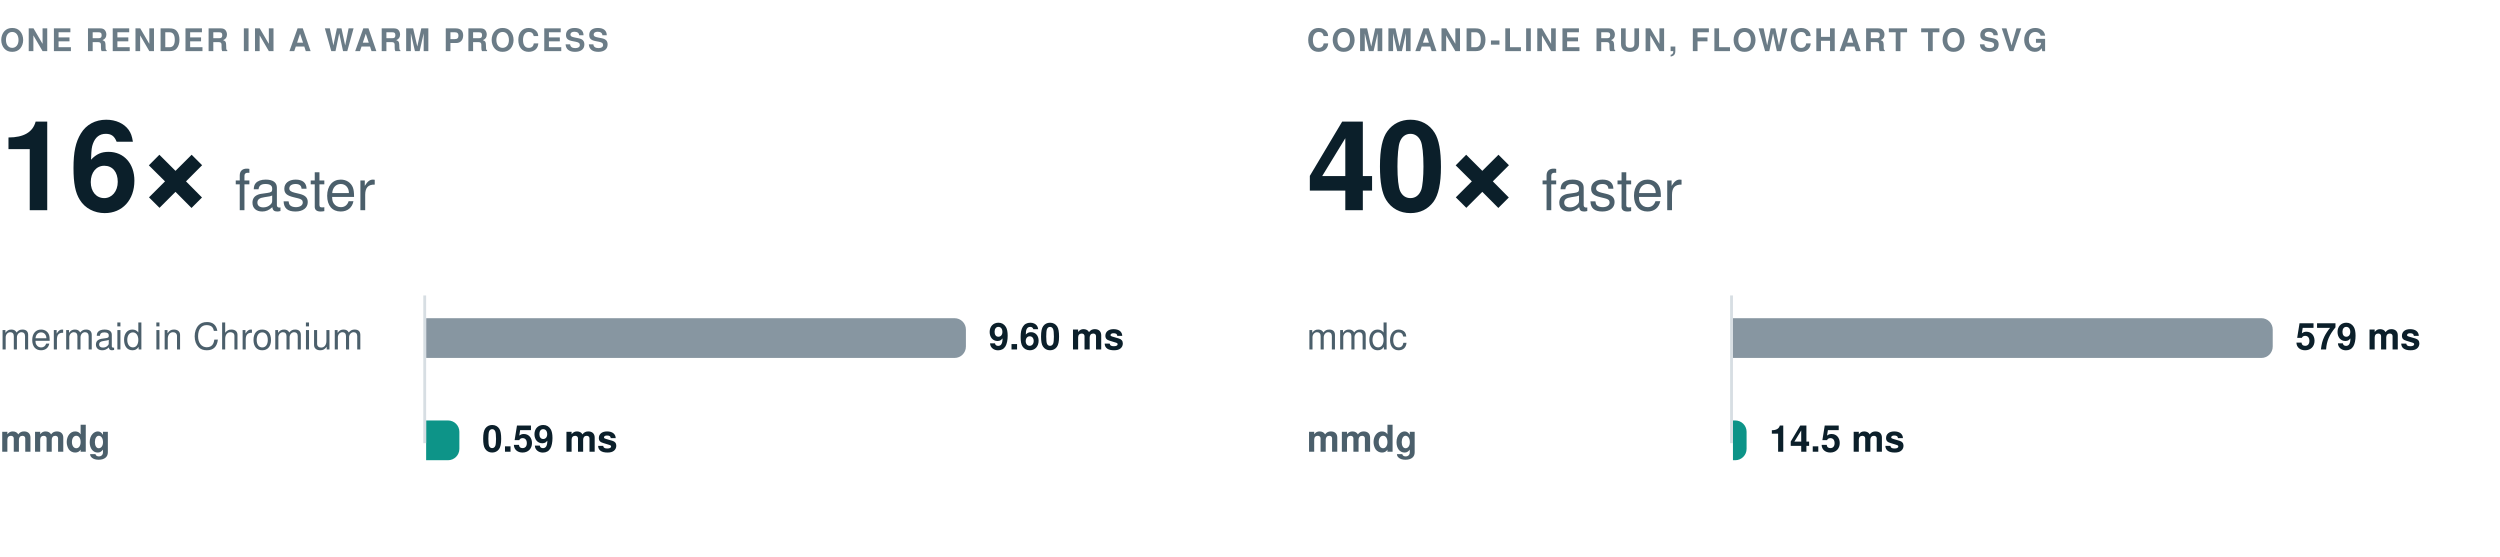
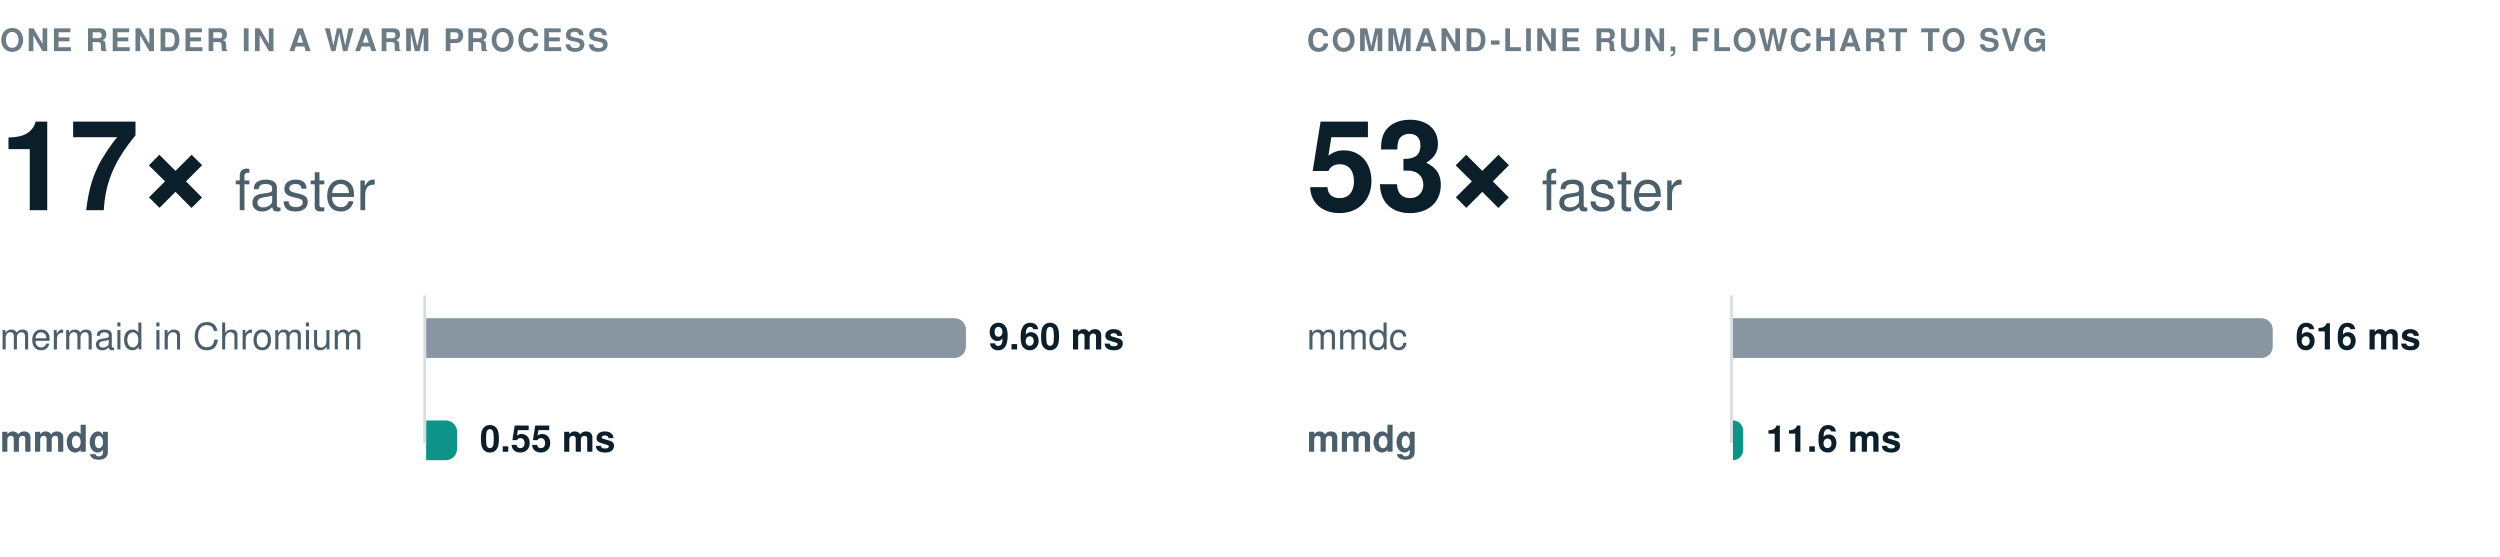
<svg xmlns="http://www.w3.org/2000/svg" width="880" height="196" viewBox="0 0 880 196" role="img" font-family="-apple-system, BlinkMacSystemFont, 'Segoe UI', Helvetica, Arial, sans-serif">
  <text x="0" y="18" font-size="11" letter-spacing="0.8" font-weight="600" fill="#6b7c87">ONE RENDER IN A WARM PROCESS</text>
-   <text x="0" y="74" font-size="44" font-weight="700" fill="#0b1f2a">16×<tspan font-size="20" font-weight="500" fill="#4b5f6b" dx="8">faster</tspan>
+   <text x="0" y="74" font-size="44" font-weight="700" fill="#0b1f2a">17×<tspan font-size="20" font-weight="500" fill="#4b5f6b" dx="8">faster</tspan>
  </text>
  <text x="0" y="123" font-size="13" font-weight="400" fill="#4b5f6b">mermaid in Chromium</text>
  <path d="M150.0 112.0h186.0a4.0 4.0 0 0 1 4.0 4.0v6.0a4.0 4.0 0 0 1 -4.0 4.0h-186.0z" fill="#8796a1" />
  <text x="348.0" y="123" font-size="13" font-weight="600" fill="#0b1f2a">9.60 ms</text>
  <text x="0" y="159" font-size="13" font-weight="700" fill="#4b5f6b">mmdg</text>
-   <path d="M150.0 148.0h7.7a4.0 4.0 0 0 1 4.0 4.0v6.0a4.0 4.0 0 0 1 -4.0 4.0h-7.7z" fill="#0d9488" />
-   <text x="169.7" y="159" font-size="13" font-weight="600" fill="#0b1f2a">0.59 ms</text>
+   <path d="M150.0 148.0h6.9a4.0 4.0 0 0 1 4.0 4.0v6.0a4.0 4.0 0 0 1 -4.0 4.0h-6.9z" fill="#0d9488" />
+   <text x="168.9" y="159" font-size="13" font-weight="600" fill="#0b1f2a">0.55 ms</text>
  <path d="M149.5 104v52" stroke="#d7dee3" stroke-width="1" />
  <text x="460" y="18" font-size="11" letter-spacing="0.8" font-weight="600" fill="#6b7c87">COMMAND-LINE RUN, FLOWCHART TO SVG</text>
-   <text x="460" y="74" font-size="44" font-weight="700" fill="#0b1f2a">40×<tspan font-size="20" font-weight="500" fill="#4b5f6b" dx="8">faster</tspan>
+   <text x="460" y="74" font-size="44" font-weight="700" fill="#0b1f2a">53×<tspan font-size="20" font-weight="500" fill="#4b5f6b" dx="8">faster</tspan>
  </text>
  <text x="460" y="123" font-size="13" font-weight="400" fill="#4b5f6b">mmdc</text>
  <path d="M610.0 112.0h186.0a4.0 4.0 0 0 1 4.0 4.0v6.0a4.0 4.0 0 0 1 -4.0 4.0h-186.0z" fill="#8796a1" />
-   <text x="808.0" y="123" font-size="13" font-weight="600" fill="#0b1f2a">579 ms</text>
+   <text x="808.0" y="123" font-size="13" font-weight="600" fill="#0b1f2a">616 ms</text>
  <text x="460" y="159" font-size="13" font-weight="700" fill="#4b5f6b">mmdg</text>
-   <path d="M610.0 148.0h0.8a4.0 4.0 0 0 1 4.0 4.0v6.0a4.0 4.0 0 0 1 -4.0 4.0h-0.8z" fill="#0d9488" />
-   <text x="622.8" y="159" font-size="13" font-weight="600" fill="#0b1f2a">14.5 ms</text>
+   <path d="M610.0 148.0h0.0a3.6 3.6 0 0 1 3.6 3.6v6.8a3.6 3.6 0 0 1 -3.6 3.6h-0.0z" fill="#0d9488" />
+   <text x="621.6" y="159" font-size="13" font-weight="600" fill="#0b1f2a">11.6 ms</text>
  <path d="M609.5 104v52" stroke="#d7dee3" stroke-width="1" />
</svg>
